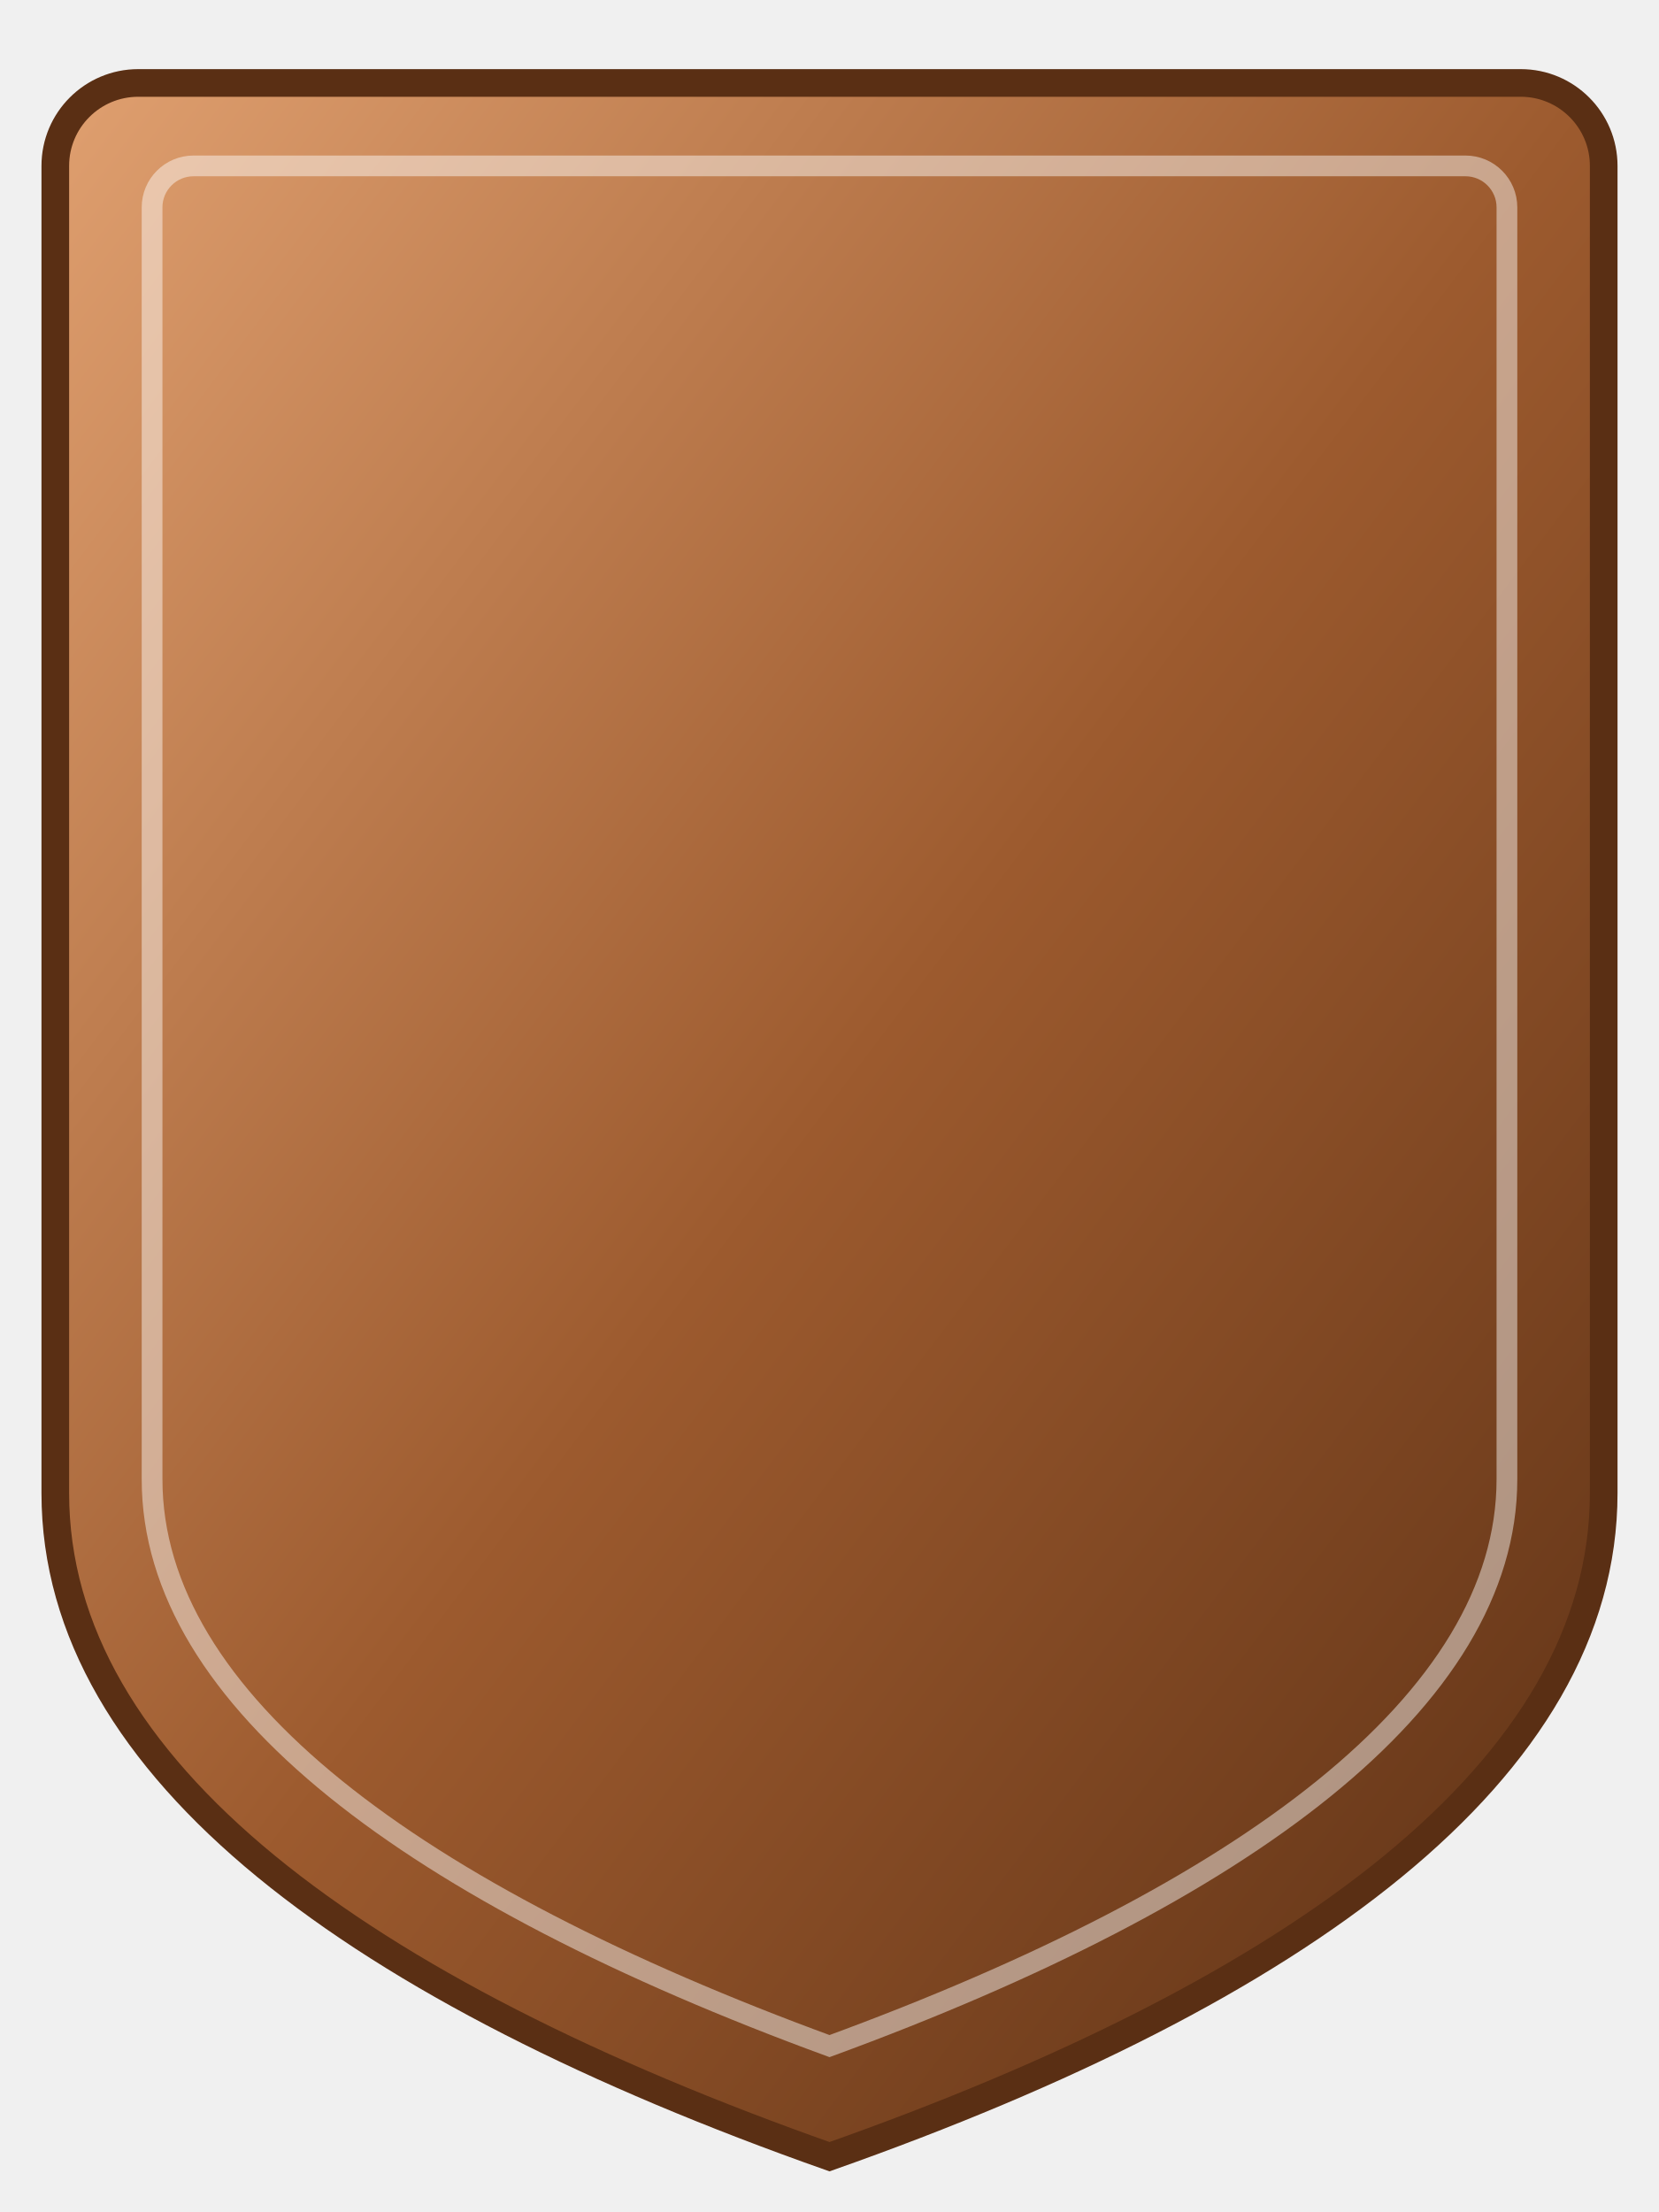
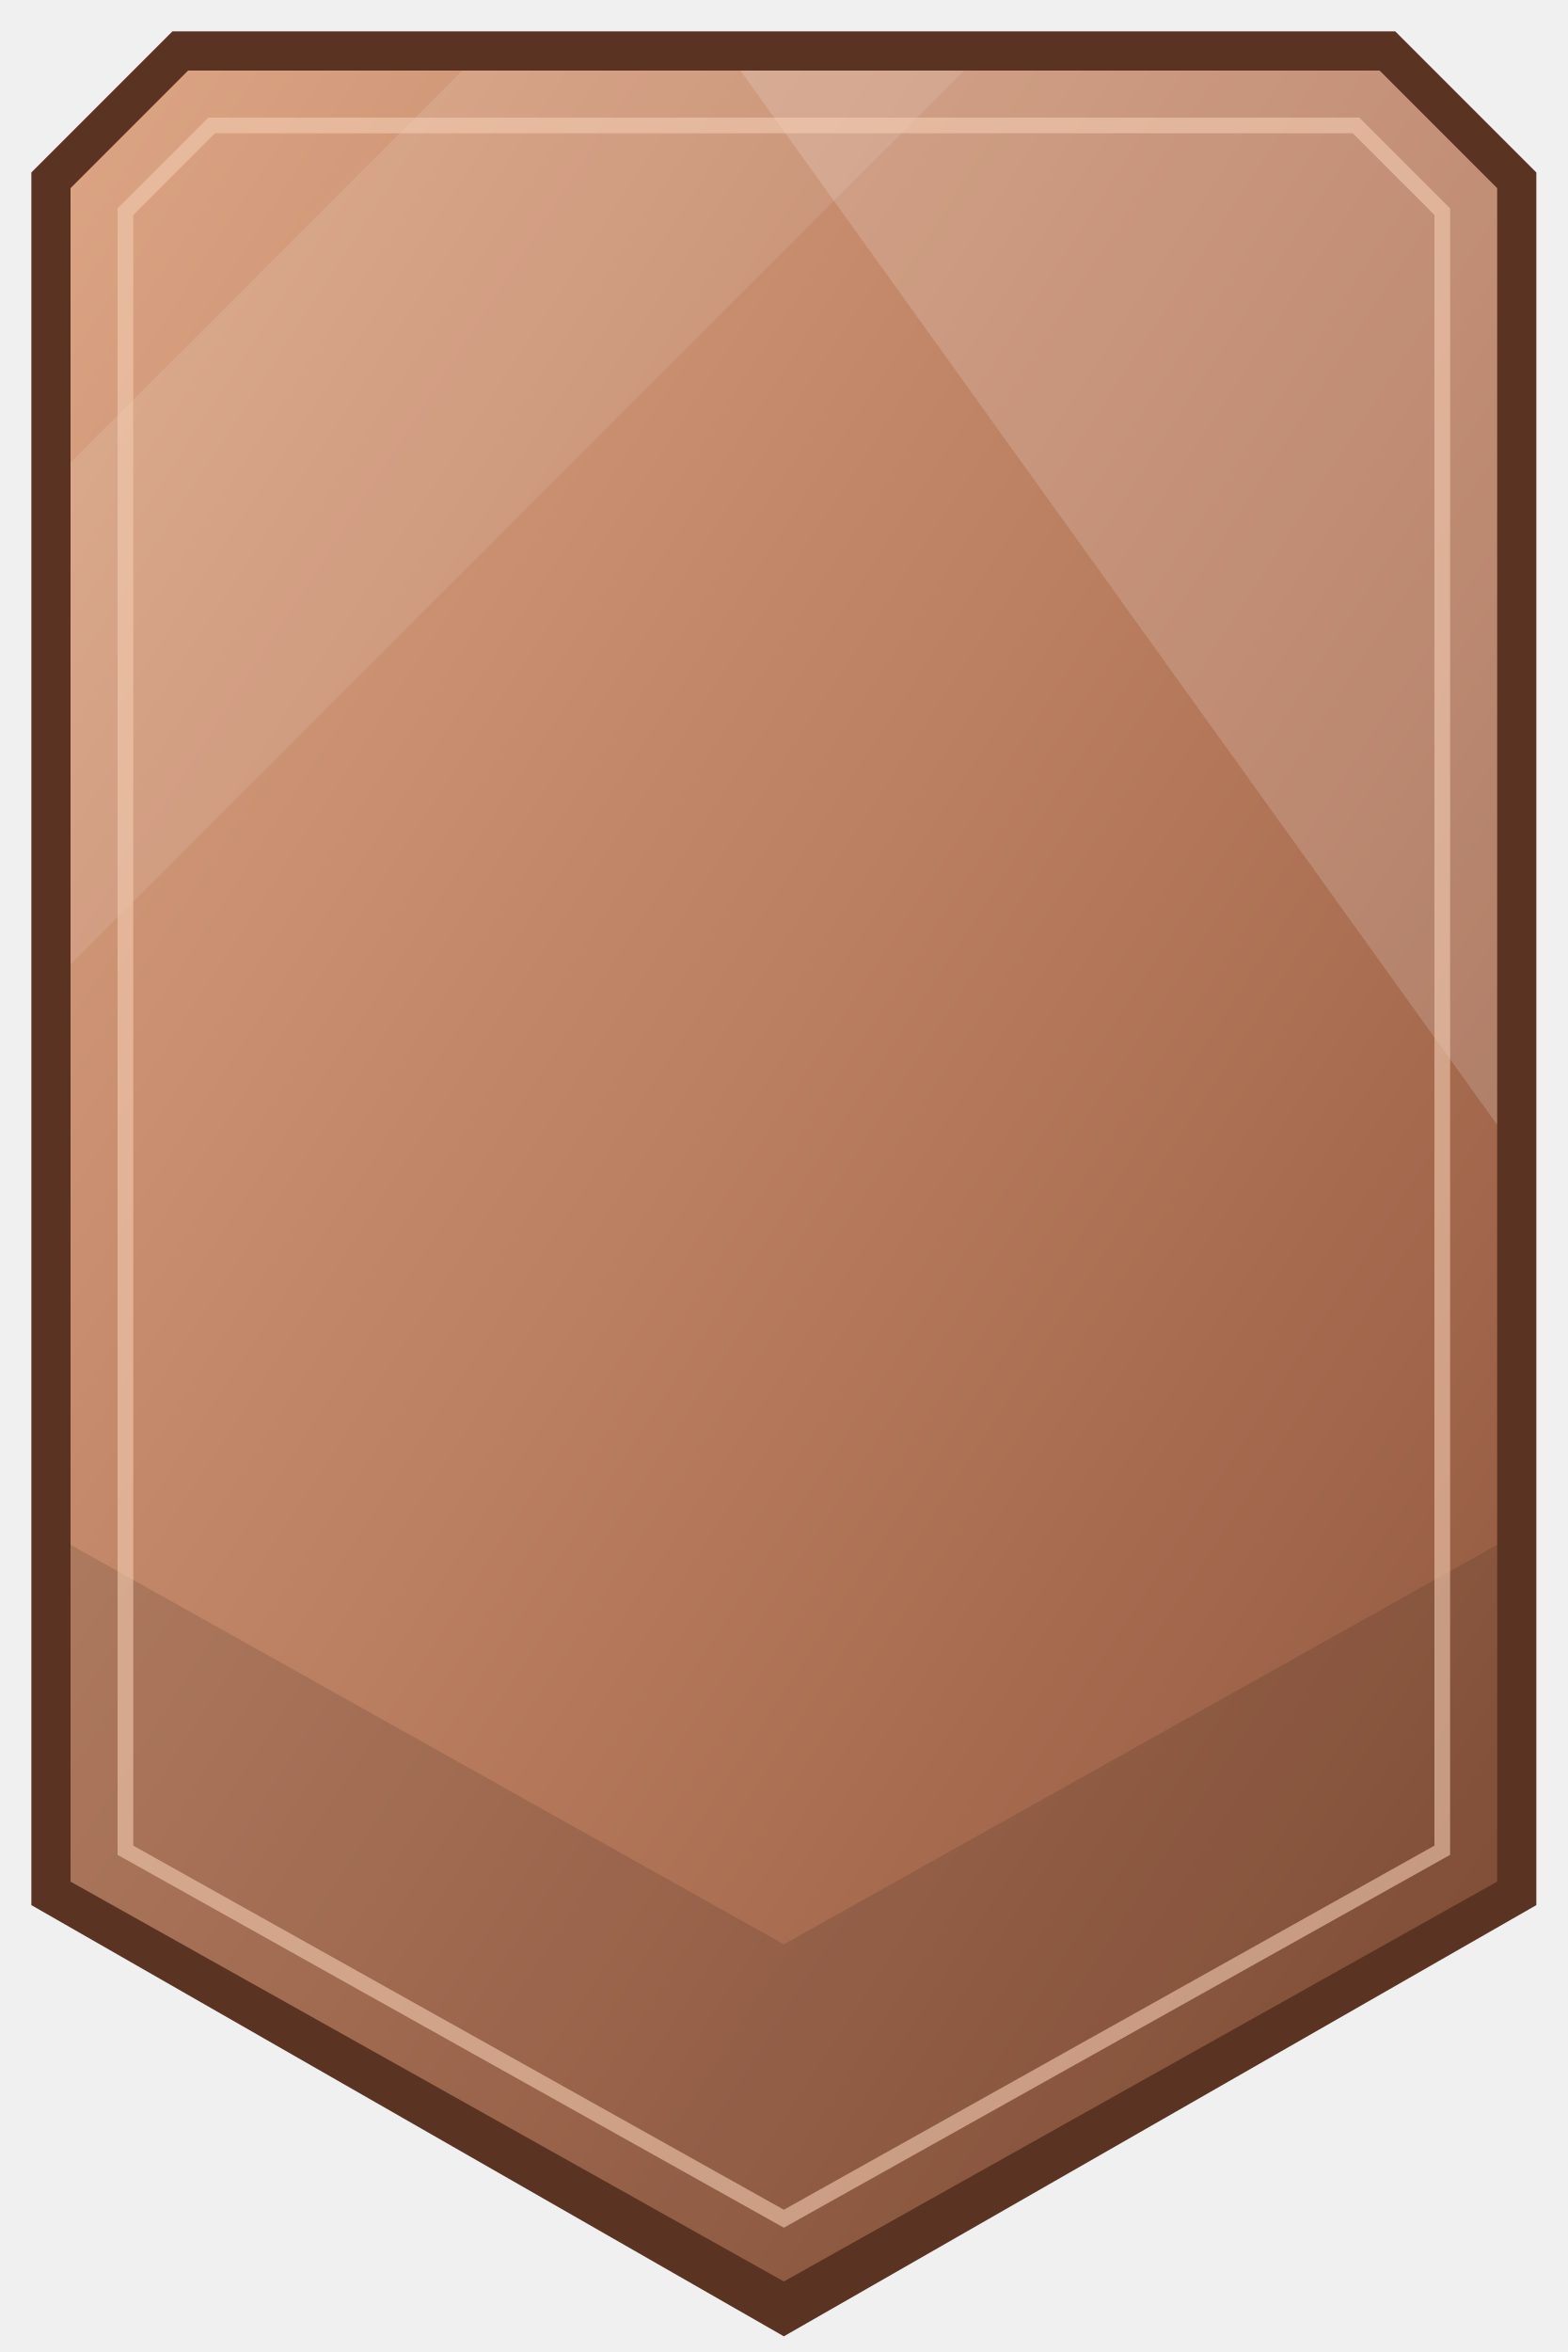
- <svg xmlns="http://www.w3.org/2000/svg" viewBox="0 0 120 160">
+ <svg xmlns="http://www.w3.org/2000/svg" viewBox="0 0 100 150" preserveAspectRatio="none">
  <defs>
    <linearGradient id="cb" x1="0" y1="0" x2="1" y2="1">
-       <stop offset="0" stop-color="#E0A070" />
-       <stop offset=".5" stop-color="#9C5A2E" />
-       <stop offset="1" stop-color="#5A2F14" />
+       <stop offset="0" stop-color="#DCA584" />
+       <stop offset=".55" stop-color="#B4775A" />
+       <stop offset="1" stop-color="#8A5239" />
    </linearGradient>
+     <clipPath id="kb">
+       <path d="M12 4.500h76l7.500 7.500v108L50 145.500 4.500 120V12z" />
+     </clipPath>
  </defs>
-   <path d="M10 6h100a6 6 0 0 1 6 6v96c0 20-22 36-56 48C26 144 4 128 4 108V12a6 6 0 0 1 6-6z" fill="url(#cb)" stroke="#5A2F14" stroke-width="2" />
-   <path d="M14 12h92a3 3 0 0 1 3 3v92c0 16-19 30-49 41-30-11-49-25-49-41V15a3 3 0 0 1 3-3z" fill="none" stroke="#fff" stroke-opacity=".45" stroke-width="1.5" />
+   <path d="M11 2h78l9 9v110.500L50 149 2 121.500V11z" fill="#5B3322" />
+   <path d="M12 4.500h76l7.500 7.500v108L50 145.500 4.500 120V12z" fill="url(#cb)" />
+   <g clip-path="url(#kb)">
+     <path d="M44 0h56v78z" fill="#fff" fill-opacity=".16" />
+     <path d="M0 66 66 0H34L0 34z" fill="#fff" fill-opacity=".1" />
+     <path d="M0 96l50 28 50-28v54H0z" fill="#000" fill-opacity=".12" />
+   </g>
+   <path d="M13.500 8h73l5.500 5.500v104.500L50 141.500 8 118V13.500z" fill="none" stroke="#F3CBB1" stroke-opacity=".6" stroke-width="1" />
</svg>
